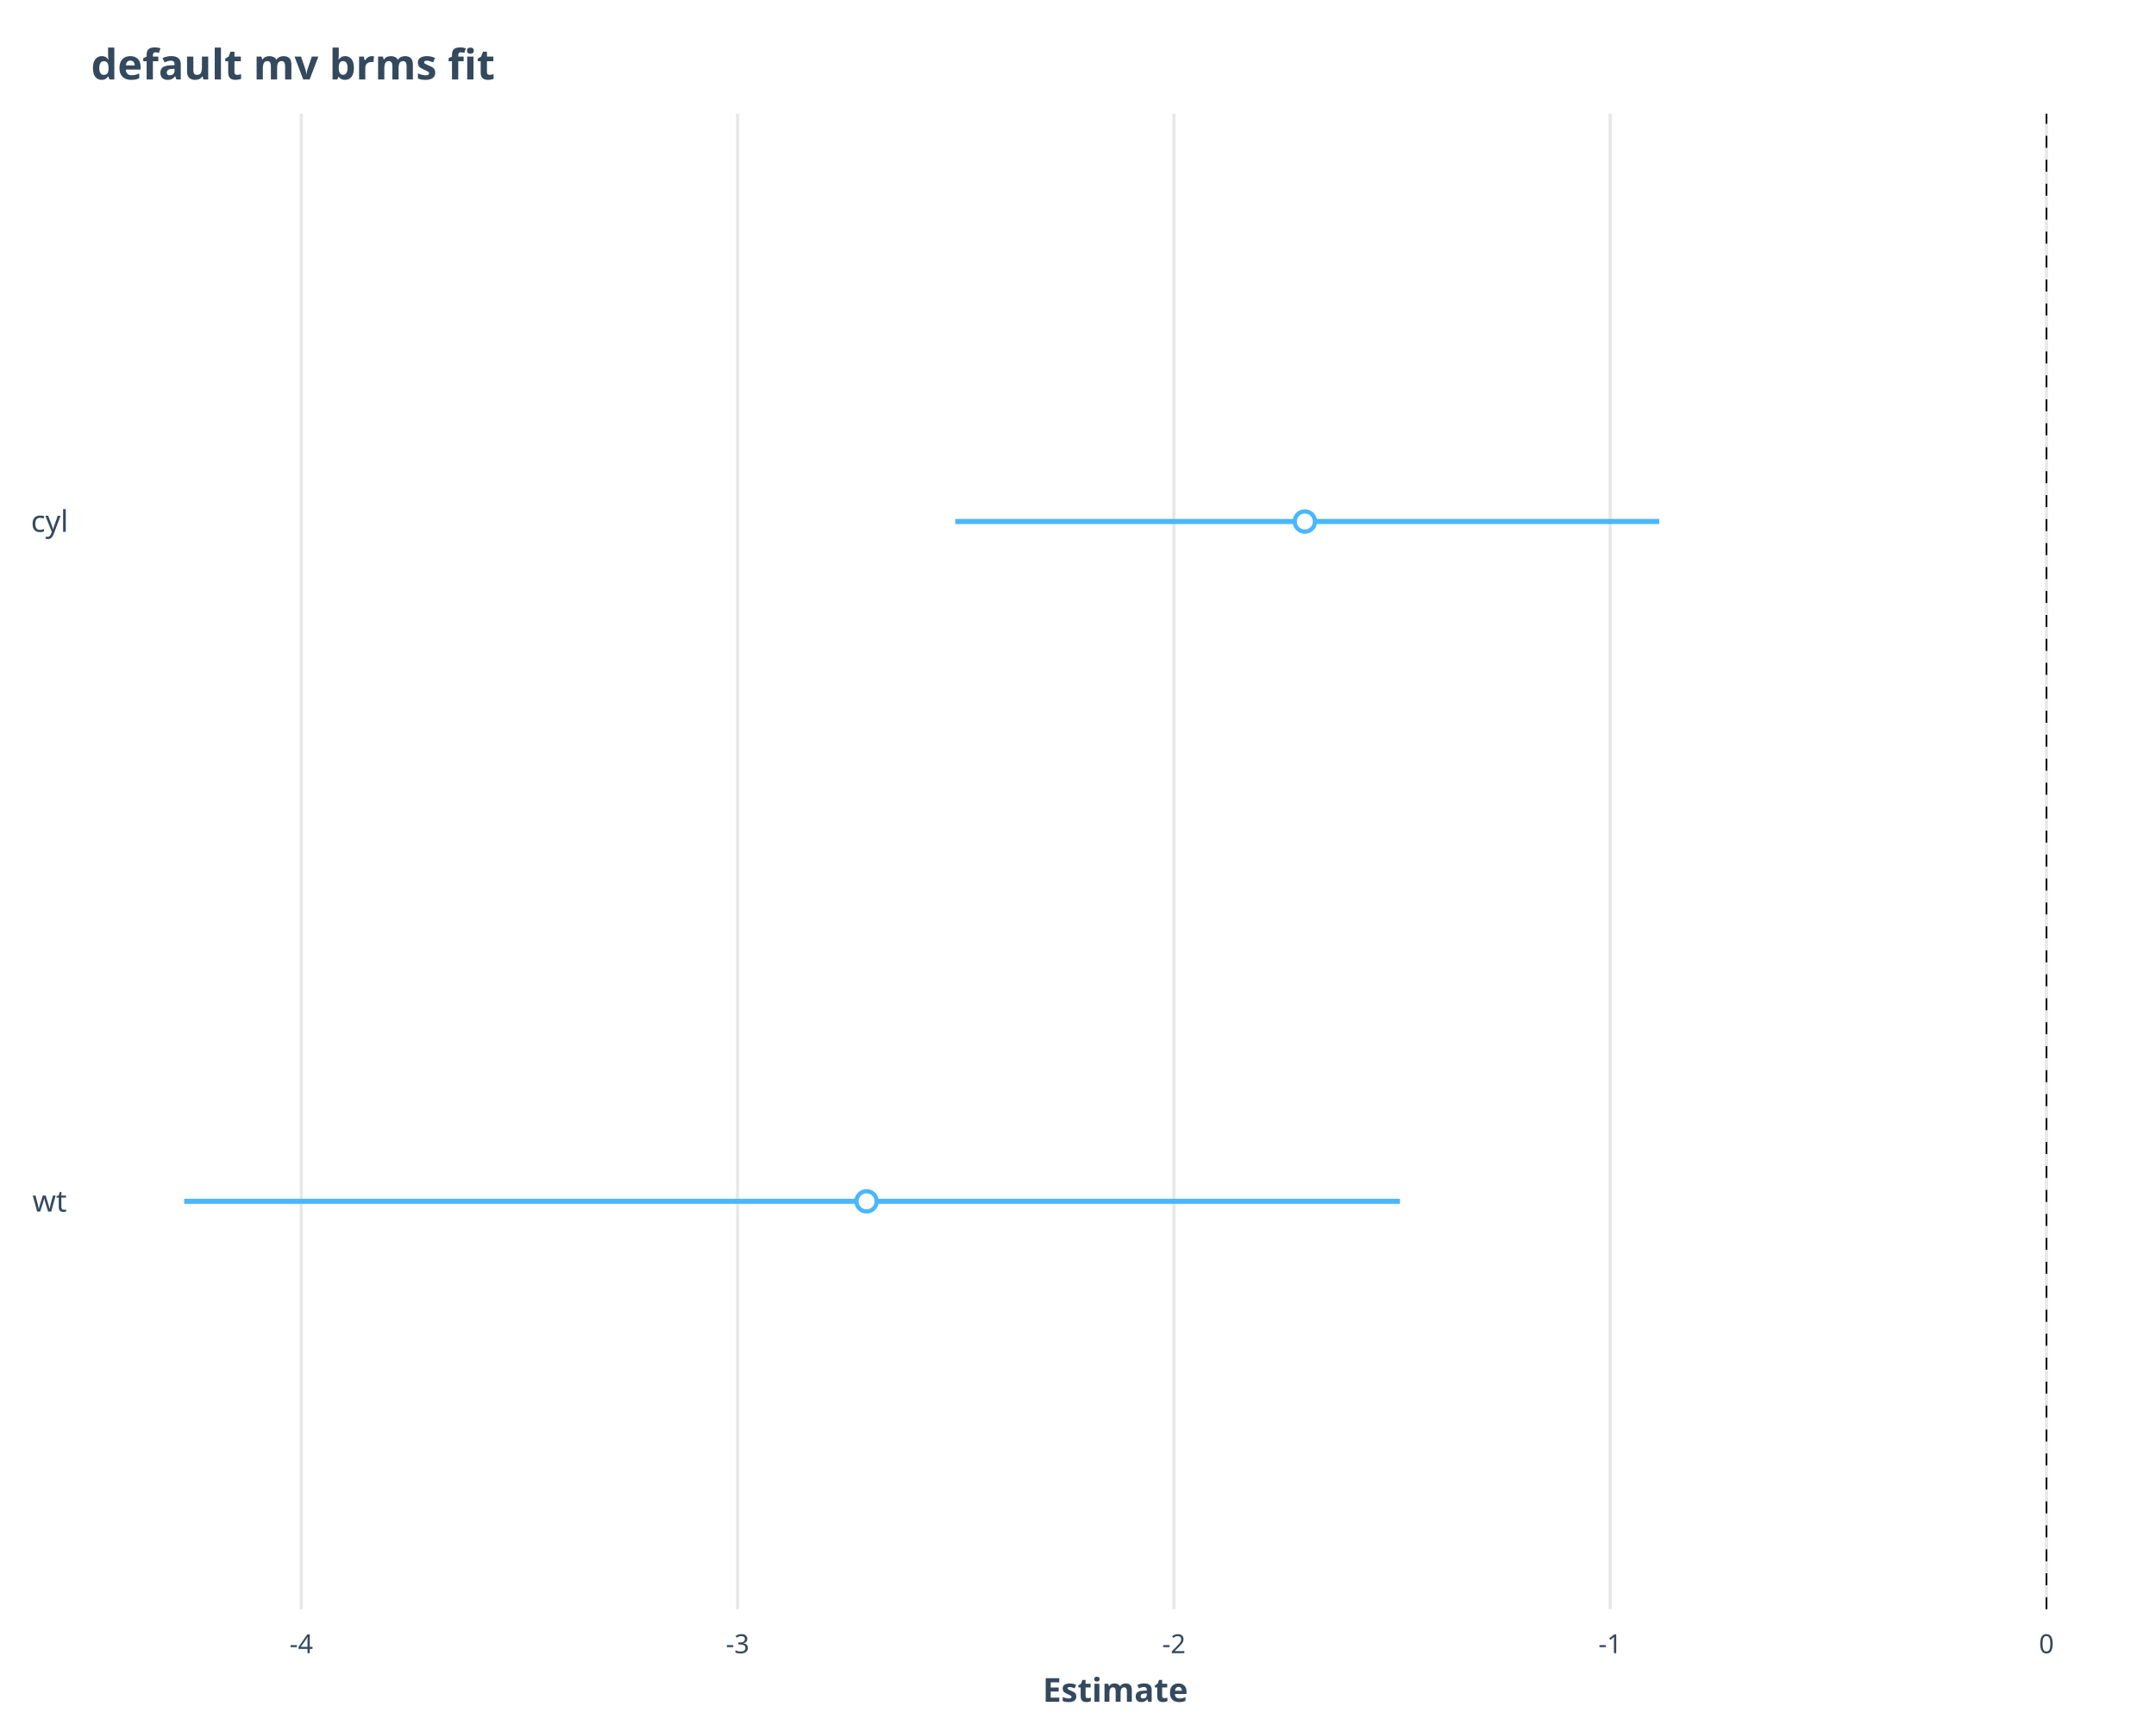
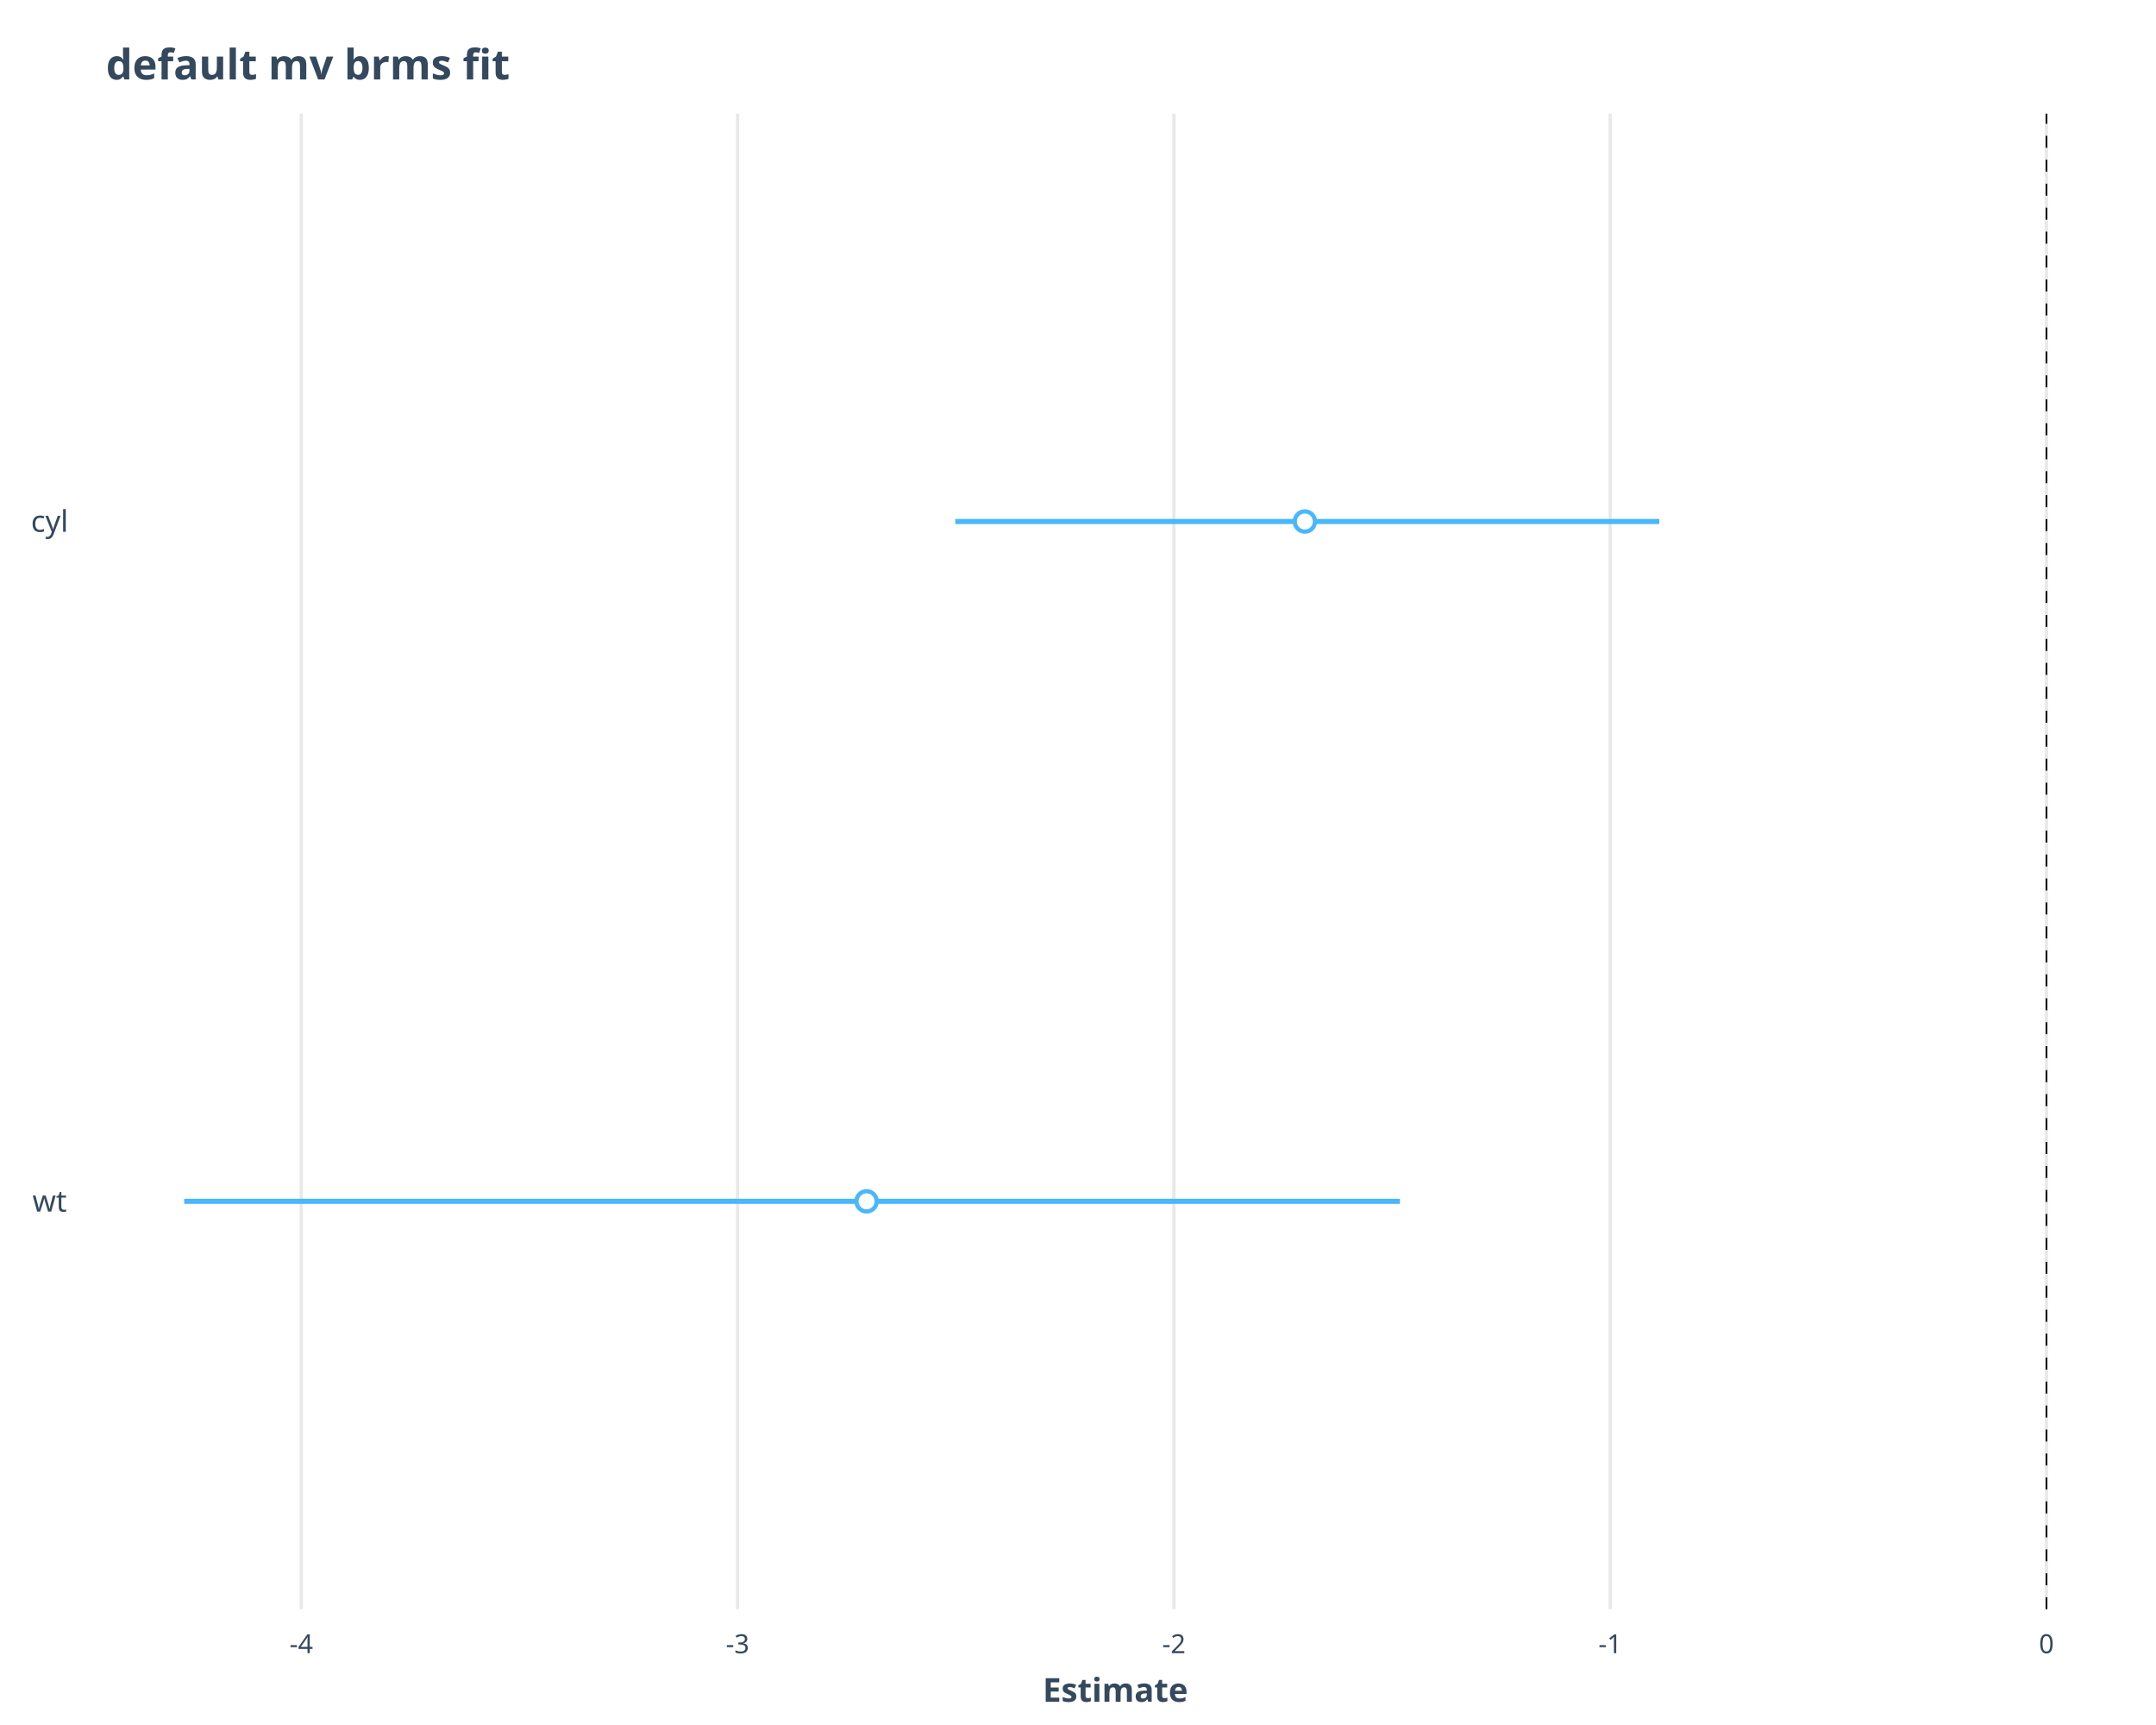
<svg xmlns="http://www.w3.org/2000/svg" class="svglite" data-engine-version="2.0" width="720.00pt" height="576.00pt" viewBox="0 0 720.00 576.00">
  <defs>
    <style type="text/css">
    .svglite line, .svglite polyline, .svglite polygon, .svglite path, .svglite rect, .svglite circle {
      fill: none;
      stroke: #000000;
      stroke-linecap: round;
      stroke-linejoin: round;
      stroke-miterlimit: 10.00;
    }
  </style>
  </defs>
  <rect width="100%" height="100%" style="stroke: none; fill: #FFFFFF;" />
  <defs>
    <clipPath id="cpMC4wMHw3MjAuMDB8MC4wMHw1NzYuMDA=">
      <rect x="0.00" y="0.00" width="720.00" height="576.00" />
    </clipPath>
  </defs>
  <g clip-path="url(#cpMC4wMHw3MjAuMDB8MC4wMHw1NzYuMDA=)">
-     <rect x="0" y="0.00" width="720.00" height="576.00" style="stroke-width: 1.07; stroke: #FFFFFF; fill: #FFFFFF;" />
+     <rect x="0.00" y="0.00" width="720.00" height="576.00" style="stroke-width: 1.07; stroke: #FFFFFF; fill: #FFFFFF;" />
  </g>
  <defs>
    <clipPath id="cpMzAuNDF8NzE0LjUyfDM3Ljk1fDUzNy4zNA==">
      <rect x="30.41" y="37.95" width="684.11" height="499.40" />
    </clipPath>
  </defs>
  <g clip-path="url(#cpMzAuNDF8NzE0LjUyfDM3Ljk1fDUzNy4zNA==)">
    <rect x="30.41" y="37.95" width="684.11" height="499.40" style="stroke-width: 0.00; stroke: #FFFFFF; fill: #FFFFFF;" />
    <polyline points="100.61,537.34 100.61,37.95 " style="stroke-width: 1.07; stroke: #E8E8E8; stroke-linecap: butt;" />
    <polyline points="246.31,537.34 246.31,37.95 " style="stroke-width: 1.07; stroke: #E8E8E8; stroke-linecap: butt;" />
    <polyline points="392.02,537.34 392.02,37.95 " style="stroke-width: 1.07; stroke: #E8E8E8; stroke-linecap: butt;" />
    <polyline points="537.72,537.34 537.72,37.95 " style="stroke-width: 1.07; stroke: #E8E8E8; stroke-linecap: butt;" />
    <polyline points="683.42,537.34 683.42,37.95 " style="stroke-width: 1.07; stroke: #E8E8E8; stroke-linecap: butt;" />
    <line x1="319.02" y1="174.14" x2="554.12" y2="174.14" style="stroke-width: 1.71; stroke: #49B7FC; stroke-linecap: butt;" />
    <line x1="61.51" y1="401.14" x2="467.51" y2="401.14" style="stroke-width: 1.71; stroke: #49B7FC; stroke-linecap: butt;" />
    <circle cx="435.76" cy="174.14" r="3.38" style="stroke-width: 1.42; stroke: #49B7FC; fill: #FFFFFF;" />
    <circle cx="289.39" cy="401.14" r="3.38" style="stroke-width: 1.42; stroke: #49B7FC; fill: #FFFFFF;" />
    <line x1="683.42" y1="537.34" x2="683.42" y2="37.95" style="stroke-width: 0.53; stroke-dasharray: 4.00,4.00; stroke-linecap: butt;" />
  </g>
  <g clip-path="url(#cpMC4wMHw3MjAuMDB8MC4wMHw1NzYuMDA=)">
    <text x="16.57" y="404.58" text-anchor="middle" style="font-size: 10.00px; fill: #34495E; font-family: sans;" textLength="10.00px" lengthAdjust="spacingAndGlyphs">wt</text>
    <text x="16.57" y="177.59" text-anchor="middle" style="font-size: 10.00px; fill: #34495E; font-family: sans;" textLength="12.23px" lengthAdjust="spacingAndGlyphs">cyl</text>
    <text x="100.61" y="552.03" text-anchor="middle" style="font-size: 8.80px; fill: #34495E; font-family: sans;" textLength="7.82px" lengthAdjust="spacingAndGlyphs">-4</text>
    <text x="246.31" y="552.03" text-anchor="middle" style="font-size: 8.80px; fill: #34495E; font-family: sans;" textLength="7.82px" lengthAdjust="spacingAndGlyphs">-3</text>
    <text x="392.02" y="552.03" text-anchor="middle" style="font-size: 8.80px; fill: #34495E; font-family: sans;" textLength="7.82px" lengthAdjust="spacingAndGlyphs">-2</text>
    <text x="537.72" y="552.03" text-anchor="middle" style="font-size: 8.80px; fill: #34495E; font-family: sans;" textLength="7.82px" lengthAdjust="spacingAndGlyphs">-1</text>
    <text x="683.42" y="552.03" text-anchor="middle" style="font-size: 8.80px; fill: #34495E; font-family: sans;" textLength="4.89px" lengthAdjust="spacingAndGlyphs">0</text>
    <text x="372.47" y="568.24" text-anchor="middle" style="font-size: 11.00px; font-weight: bold; fill: #34495E; font-family: sans;" textLength="42.80px" lengthAdjust="spacingAndGlyphs">Estimate</text>
-     <text x="30.41" y="26.53" style="font-size: 14.00px; font-weight: bold; fill: #34495E; font-family: sans;" textLength="114.38px" lengthAdjust="spacingAndGlyphs">default mv brms fit</text>
+     <text x="35.39" y="26.53" style="font-size: 14.00px; font-weight: bold; fill: #34495E; font-family: sans;" textLength="114.38px" lengthAdjust="spacingAndGlyphs">default mv brms fit</text>
  </g>
</svg>
